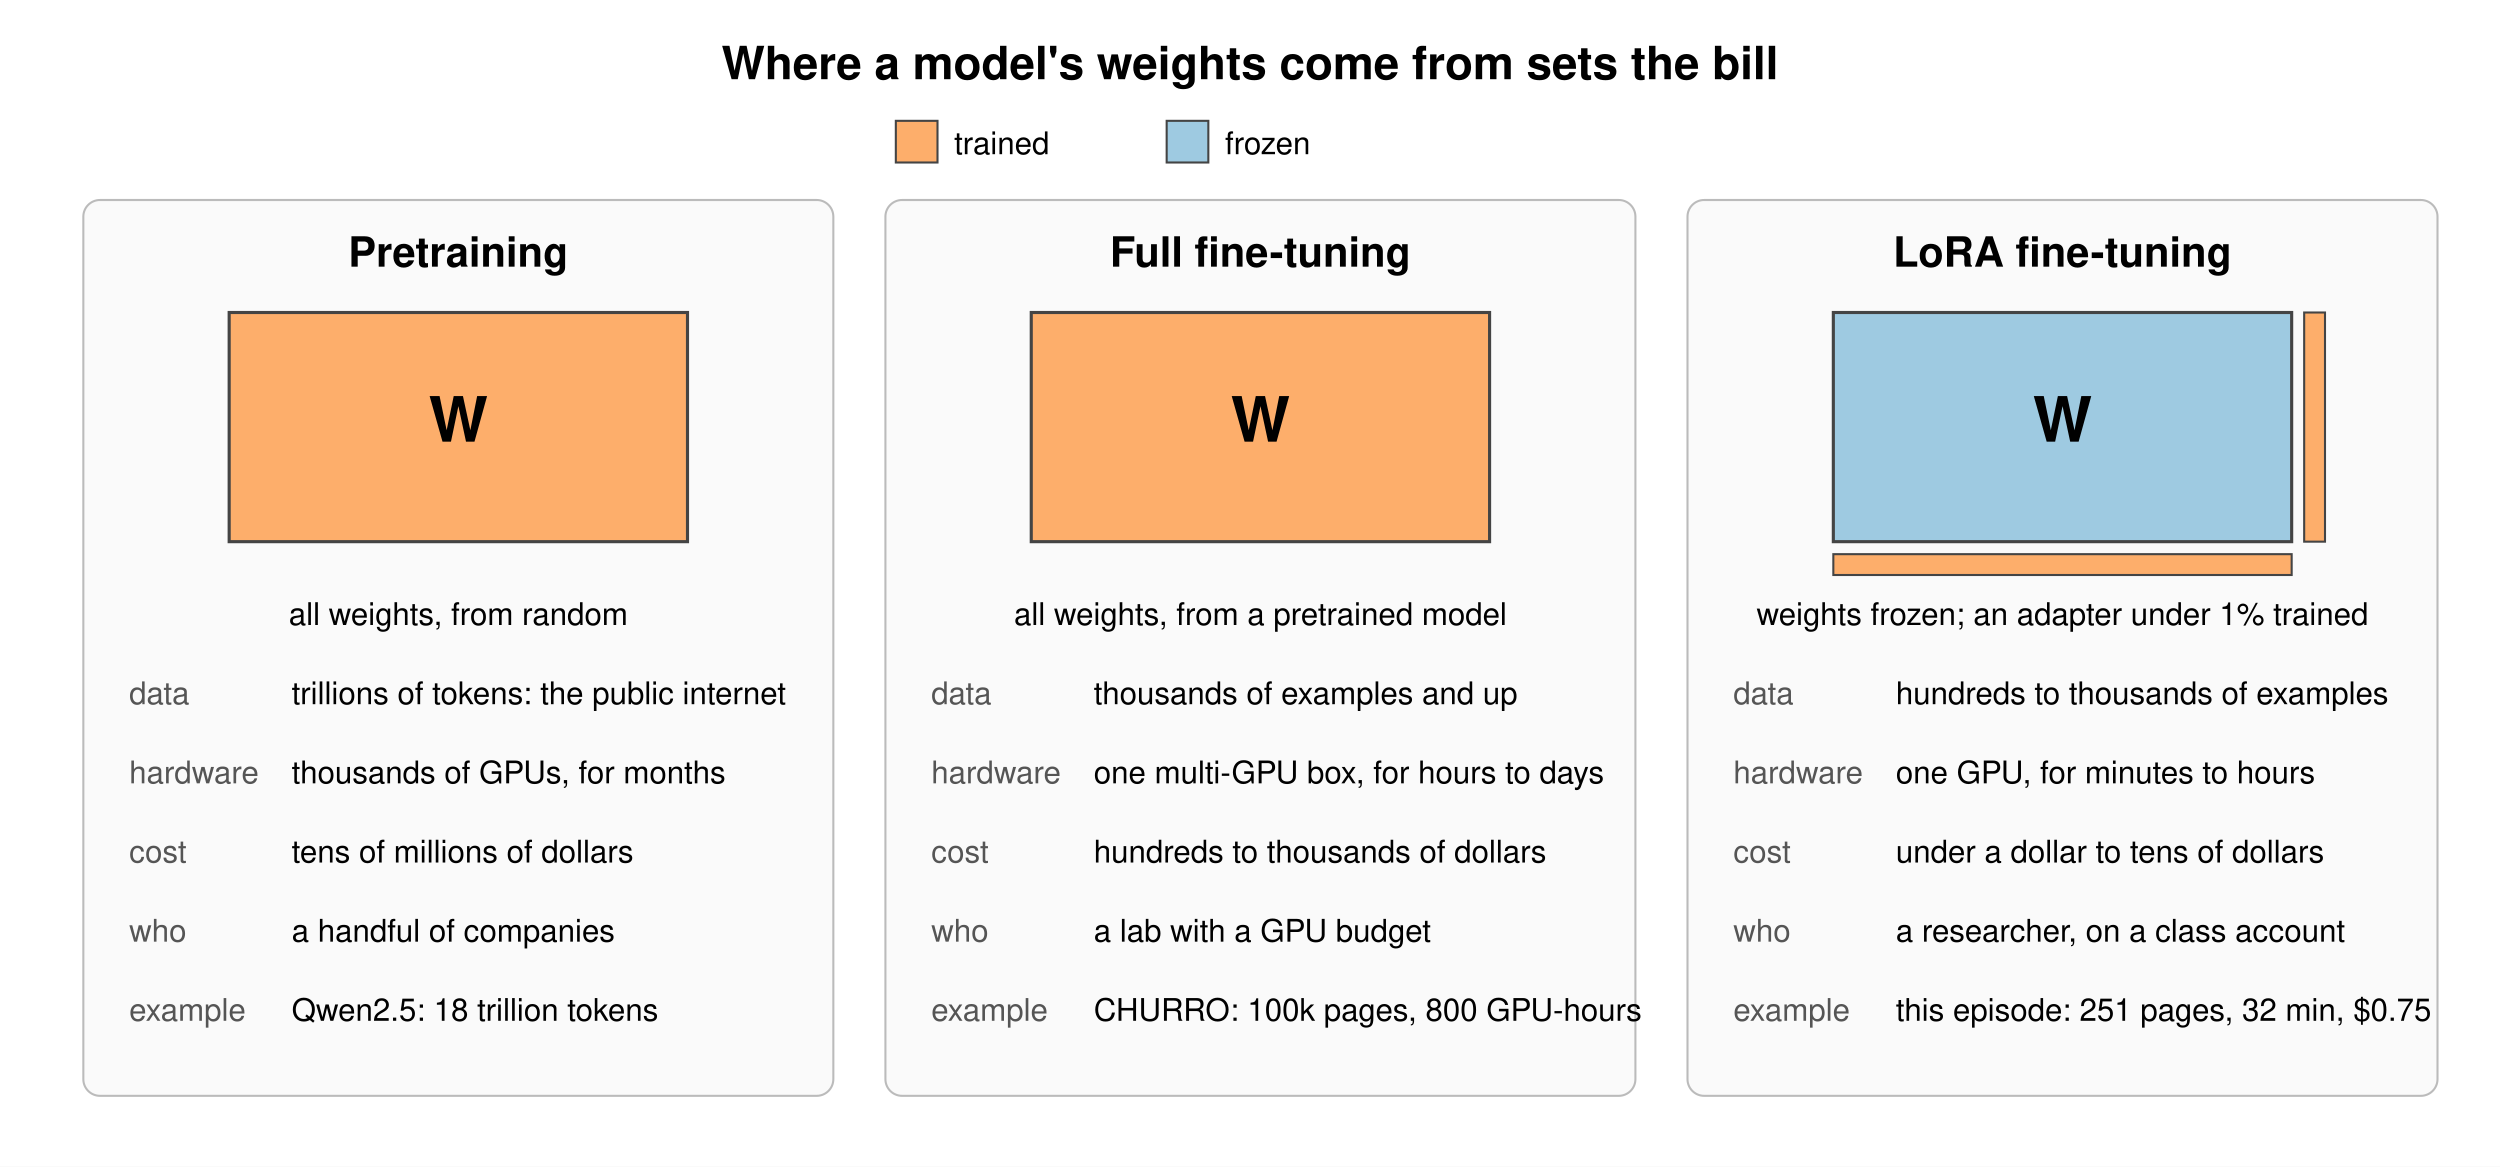
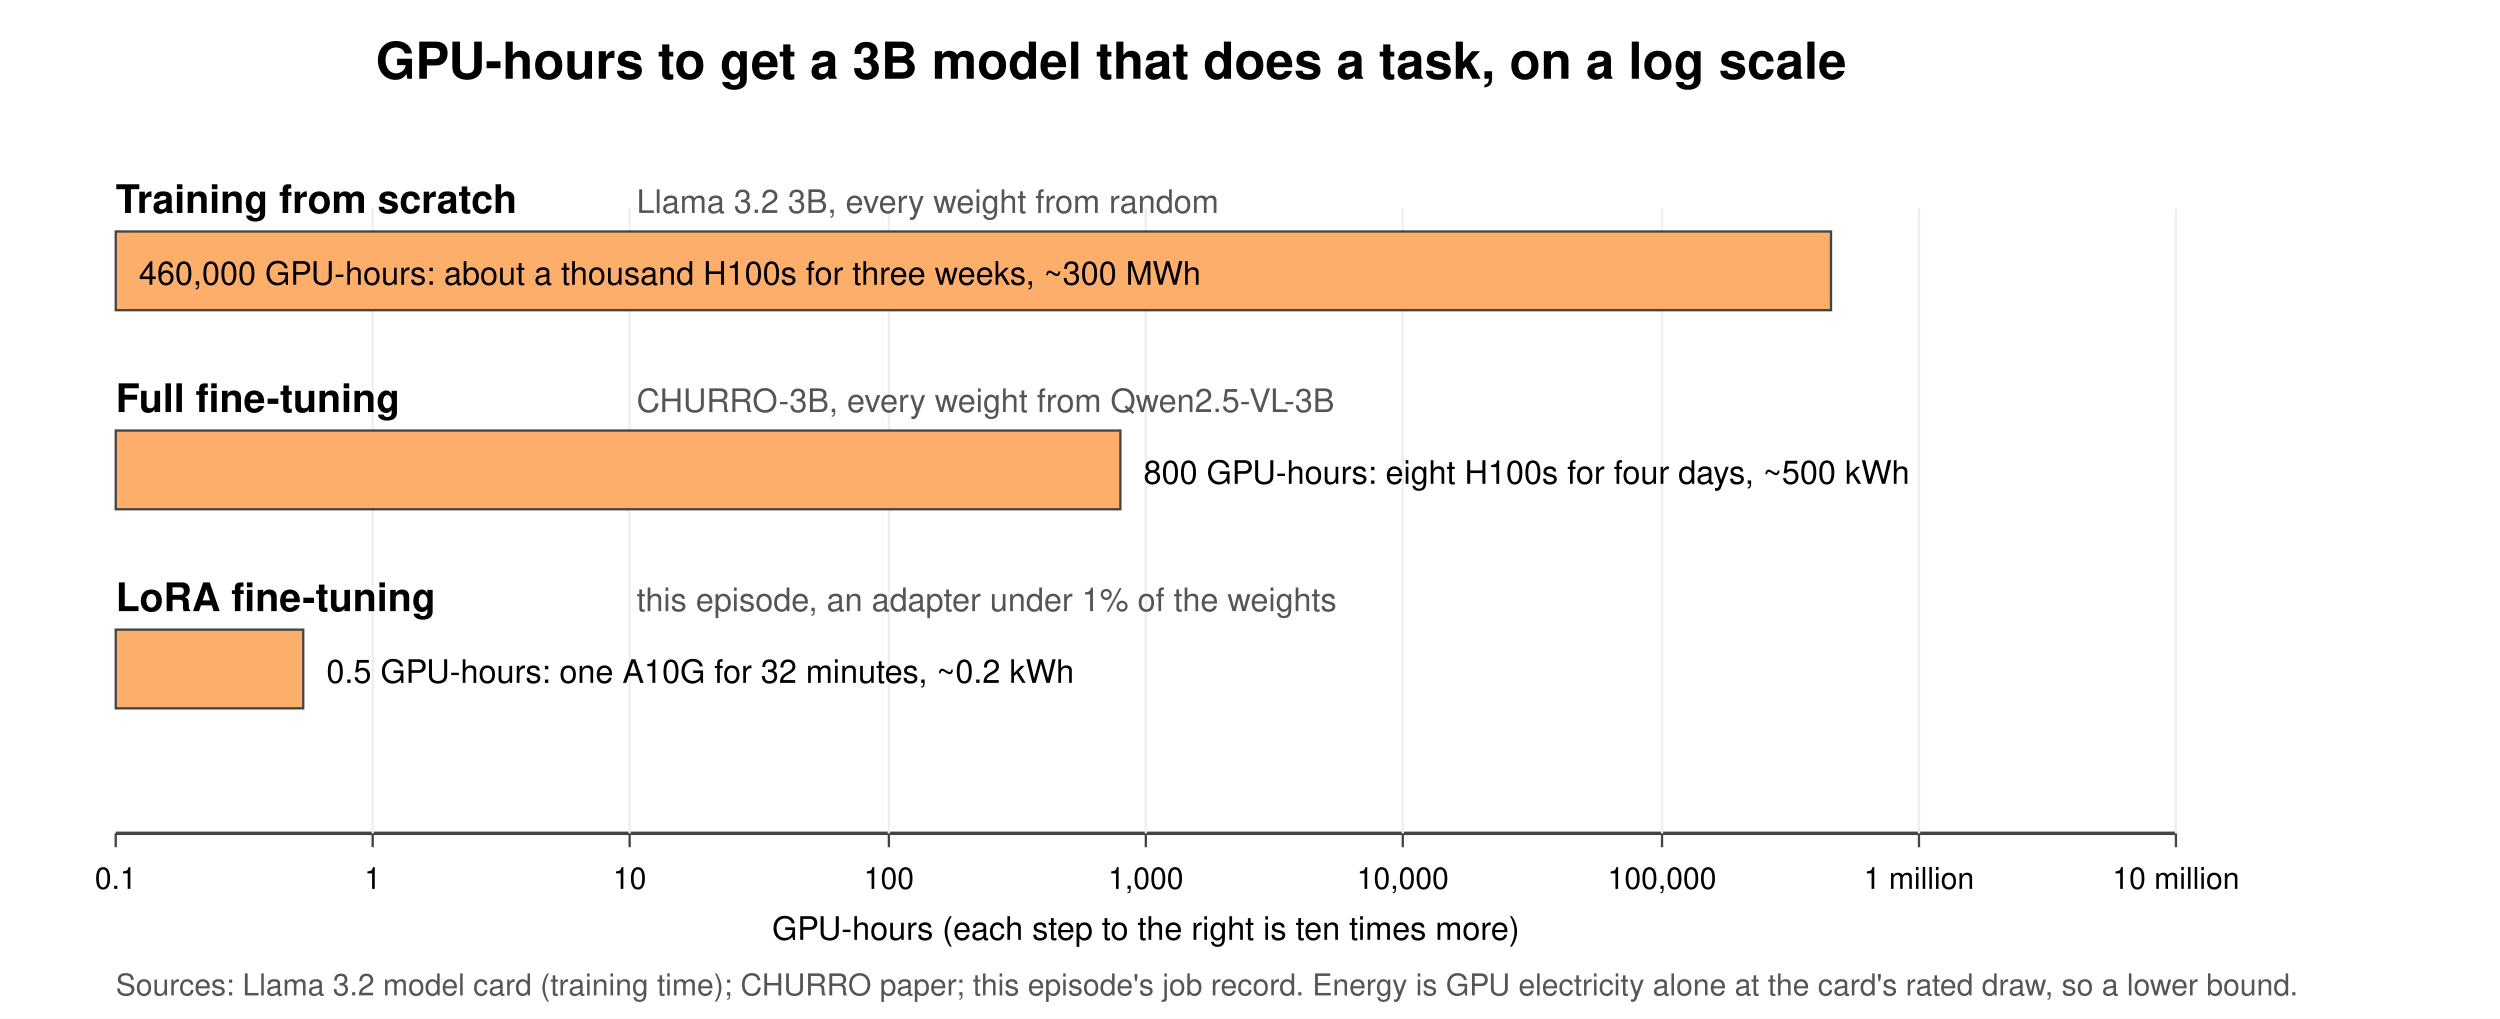
- <svg xmlns="http://www.w3.org/2000/svg" width="1200" height="560" viewBox="0 0 1200 560" font-family="Helvetica, Arial, sans-serif" font-size="17">
-   <rect width="1200" height="560" fill="#ffffff" />
-   <text x="600" y="38" text-anchor="middle" font-weight="bold" font-size="22">Where a model's weights come from sets the bill</text>
-   <rect x="430" y="58" width="20" height="20" fill="#fdae6b" stroke="#444" />
-   <text x="458" y="74" font-size="15">trained</text>
-   <rect x="560" y="58" width="20" height="20" fill="#9ecae1" stroke="#444" />
-   <text x="588" y="74" font-size="15">frozen</text>
-   <rect x="40" y="96" width="360" height="430" fill="#fafafa" stroke="#bbb" rx="8" />
-   <text x="220" y="128" text-anchor="middle" font-weight="bold" font-size="20">Pretraining</text>
-   <rect x="110" y="150" width="220" height="110" fill="#fdae6b" stroke="#444" stroke-width="1.5" />
-   <text x="220" y="212" text-anchor="middle" font-weight="bold" font-size="30">W</text>
-   <text x="220" y="300" text-anchor="middle" font-size="15">all weights, from random</text>
-   <text x="62" y="338" font-size="15" fill="#555">data</text>
-   <text x="140" y="338" font-size="15">trillions of tokens: the public internet</text>
-   <text x="62" y="376" font-size="15" fill="#555">hardware</text>
-   <text x="140" y="376" font-size="15">thousands of GPUs, for months</text>
-   <text x="62" y="414" font-size="15" fill="#555">cost</text>
-   <text x="140" y="414" font-size="15">tens of millions of dollars</text>
-   <text x="62" y="452" font-size="15" fill="#555">who</text>
-   <text x="140" y="452" font-size="15">a handful of companies</text>
-   <text x="62" y="490" font-size="15" fill="#555">example</text>
-   <text x="140" y="490" font-size="15">Qwen2.5: 18 trillion tokens</text>
-   <rect x="425" y="96" width="360" height="430" fill="#fafafa" stroke="#bbb" rx="8" />
-   <text x="605" y="128" text-anchor="middle" font-weight="bold" font-size="20">Full fine-tuning</text>
-   <rect x="495" y="150" width="220" height="110" fill="#fdae6b" stroke="#444" stroke-width="1.5" />
-   <text x="605" y="212" text-anchor="middle" font-weight="bold" font-size="30">W</text>
-   <text x="605" y="300" text-anchor="middle" font-size="15">all weights, from a pretrained model</text>
-   <text x="447" y="338" font-size="15" fill="#555">data</text>
-   <text x="525" y="338" font-size="15">thousands of examples and up</text>
-   <text x="447" y="376" font-size="15" fill="#555">hardware</text>
-   <text x="525" y="376" font-size="15">one multi-GPU box, for hours to days</text>
-   <text x="447" y="414" font-size="15" fill="#555">cost</text>
-   <text x="525" y="414" font-size="15">hundreds to thousands of dollars</text>
-   <text x="447" y="452" font-size="15" fill="#555">who</text>
-   <text x="525" y="452" font-size="15">a lab with a GPU budget</text>
-   <text x="447" y="490" font-size="15" fill="#555">example</text>
-   <text x="525" y="490" font-size="15">CHURRO: 100k pages, 800 GPU-hours</text>
-   <rect x="810" y="96" width="360" height="430" fill="#fafafa" stroke="#bbb" rx="8" />
-   <text x="990" y="128" text-anchor="middle" font-weight="bold" font-size="20">LoRA fine-tuning</text>
-   <rect x="880" y="150" width="220" height="110" fill="#9ecae1" stroke="#444" stroke-width="1.5" />
-   <rect x="1106" y="150" width="10" height="110" fill="#fdae6b" stroke="#444" />
-   <rect x="880" y="266" width="220" height="10" fill="#fdae6b" stroke="#444" />
-   <text x="990" y="212" text-anchor="middle" font-weight="bold" font-size="30">W</text>
-   <text x="990" y="300" text-anchor="middle" font-size="15">weights frozen; an adapter under 1% trained</text>
-   <text x="832" y="338" font-size="15" fill="#555">data</text>
-   <text x="910" y="338" font-size="15">hundreds to thousands of examples</text>
-   <text x="832" y="376" font-size="15" fill="#555">hardware</text>
-   <text x="910" y="376" font-size="15">one GPU, for minutes to hours</text>
-   <text x="832" y="414" font-size="15" fill="#555">cost</text>
-   <text x="910" y="414" font-size="15">under a dollar to tens of dollars</text>
-   <text x="832" y="452" font-size="15" fill="#555">who</text>
-   <text x="910" y="452" font-size="15">a researcher, on a class account</text>
-   <text x="832" y="490" font-size="15" fill="#555">example</text>
-   <text x="910" y="490" font-size="15">this episode: 251 pages, 32 min, $0.75</text>
+ <svg xmlns="http://www.w3.org/2000/svg" width="1080" height="440" viewBox="0 0 1080 440" font-family="Helvetica, Arial, sans-serif" font-size="16">
+   <rect width="1080" height="440" fill="#ffffff" />
+   <text x="480" y="34" text-anchor="middle" font-weight="bold" font-size="22">GPU-hours to get a 3B model that does a task, on a log scale</text>
+   <line x1="50" y1="360" x2="940" y2="360" stroke="#444" stroke-width="1.5" />
+   <line x1="50" y1="360" x2="50" y2="366" stroke="#444" />
+   <text x="50" y="384" text-anchor="middle" font-size="13">0.1</text>
+   <line x1="161" y1="360" x2="161" y2="366" stroke="#444" />
+   <text x="161" y="384" text-anchor="middle" font-size="13">1</text>
+   <line x1="161" y1="90" x2="161" y2="360" stroke="#eee" />
+   <line x1="272" y1="360" x2="272" y2="366" stroke="#444" />
+   <text x="272" y="384" text-anchor="middle" font-size="13">10</text>
+   <line x1="272" y1="90" x2="272" y2="360" stroke="#eee" />
+   <line x1="384" y1="360" x2="384" y2="366" stroke="#444" />
+   <text x="384" y="384" text-anchor="middle" font-size="13">100</text>
+   <line x1="384" y1="90" x2="384" y2="360" stroke="#eee" />
+   <line x1="495" y1="360" x2="495" y2="366" stroke="#444" />
+   <text x="495" y="384" text-anchor="middle" font-size="13">1,000</text>
+   <line x1="495" y1="90" x2="495" y2="360" stroke="#eee" />
+   <line x1="606" y1="360" x2="606" y2="366" stroke="#444" />
+   <text x="606" y="384" text-anchor="middle" font-size="13">10,000</text>
+   <line x1="606" y1="90" x2="606" y2="360" stroke="#eee" />
+   <line x1="718" y1="360" x2="718" y2="366" stroke="#444" />
+   <text x="718" y="384" text-anchor="middle" font-size="13">100,000</text>
+   <line x1="718" y1="90" x2="718" y2="360" stroke="#eee" />
+   <line x1="829" y1="360" x2="829" y2="366" stroke="#444" />
+   <text x="829" y="384" text-anchor="middle" font-size="13">1 million</text>
+   <line x1="829" y1="90" x2="829" y2="360" stroke="#eee" />
+   <line x1="940" y1="360" x2="940" y2="366" stroke="#444" />
+   <text x="940" y="384" text-anchor="middle" font-size="13">10 million</text>
+   <line x1="940" y1="90" x2="940" y2="360" stroke="#eee" />
+   <text x="495" y="406" text-anchor="middle" font-size="14">GPU-hours (each step to the right is ten times more)</text>
+   <text x="50" y="92" font-weight="bold" font-size="17">Training from scratch</text>
+   <text x="275" y="92" font-size="14" fill="#555">Llama 3.2 3B, every weight from random</text>
+   <rect x="50" y="100" width="741" height="34" fill="#fdae6b" stroke="#444" />
+   <text x="60" y="123" font-size="14">460,000 GPU-hours: about a thousand H100s for three weeks, ~300 MWh</text>
+   <text x="50" y="178" font-weight="bold" font-size="17">Full fine-tuning</text>
+   <text x="275" y="178" font-size="14" fill="#555">CHURRO-3B, every weight from Qwen2.5-VL-3B</text>
+   <rect x="50" y="186" width="434" height="34" fill="#fdae6b" stroke="#444" />
+   <text x="494" y="209" font-size="14">800 GPU-hours: eight H100s for four days, ~500 kWh</text>
+   <text x="50" y="264" font-weight="bold" font-size="17">LoRA fine-tuning</text>
+   <text x="275" y="264" font-size="14" fill="#555">this episode, an adapter under 1% of the weights</text>
+   <rect x="50" y="272" width="81" height="34" fill="#fdae6b" stroke="#444" />
+   <text x="141" y="295" font-size="14">0.5 GPU-hours: one A10G for 32 minutes, ~0.2 kWh</text>
+   <text x="50" y="430" font-size="13" fill="#555">Sources: Llama 3.2 model card (training time); CHURRO paper; this episode's job record. Energy is GPU electricity alone at the card's rated draw, so a lower bound.</text>
</svg>
